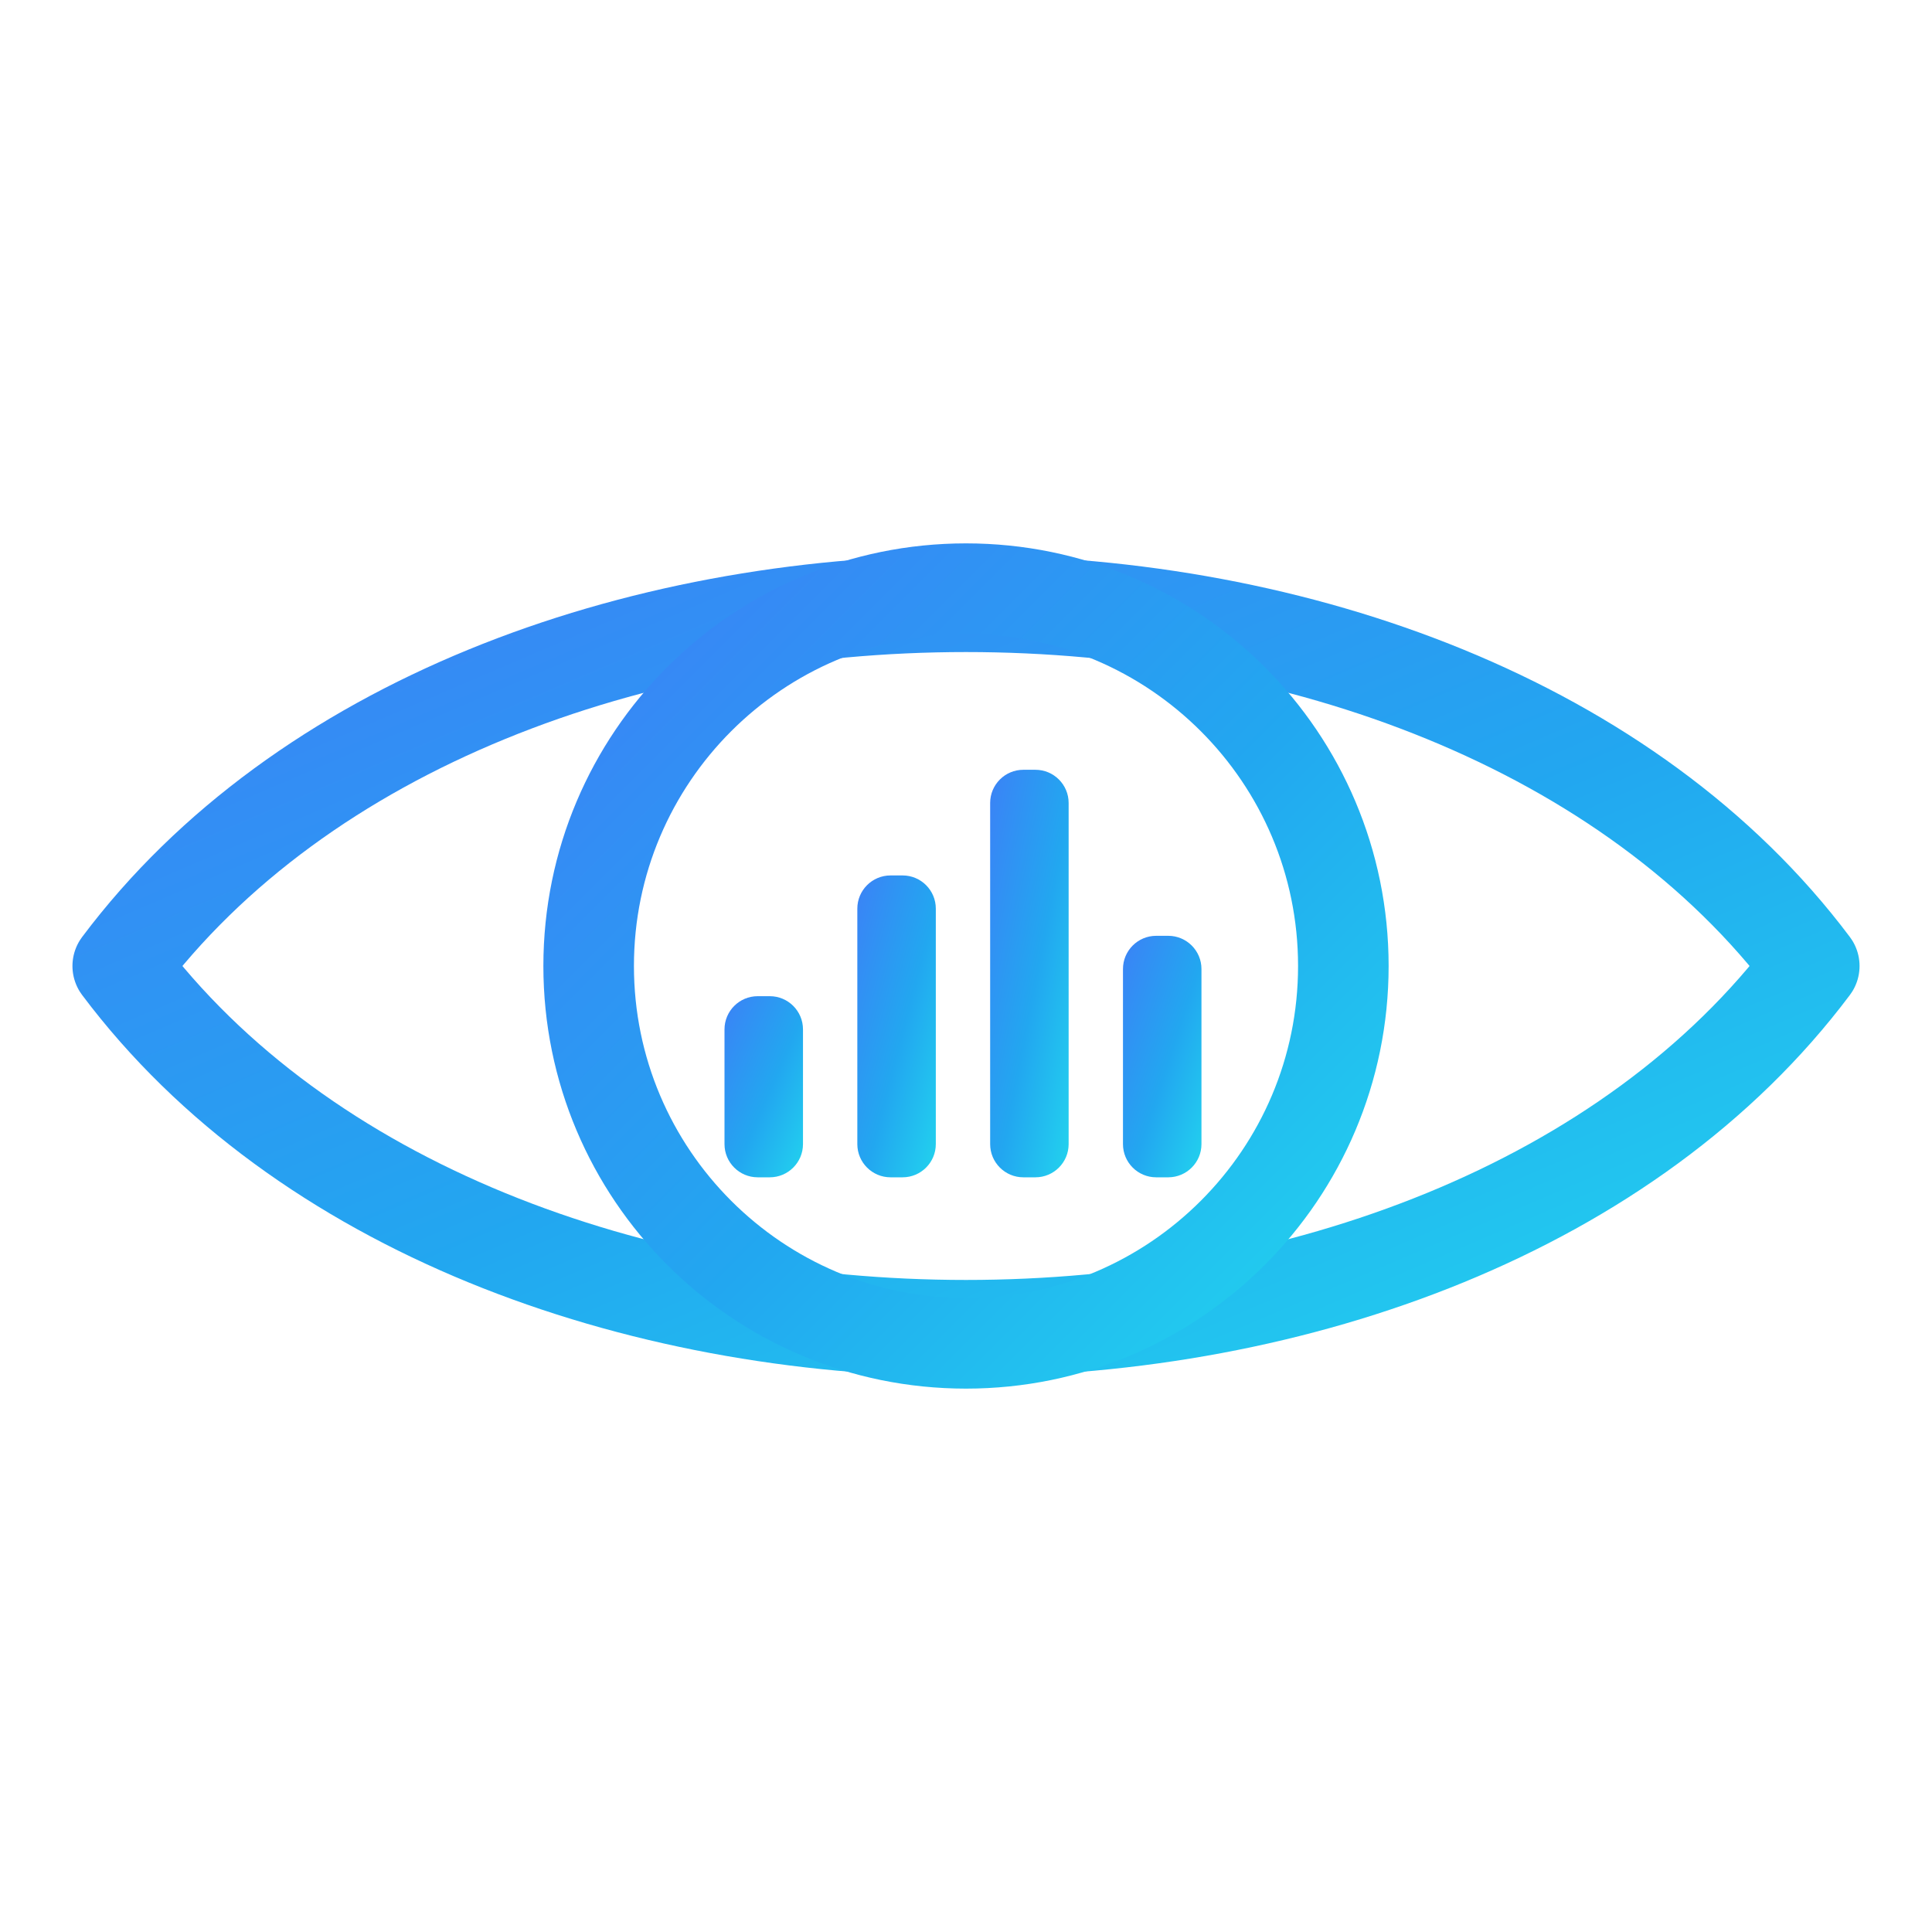
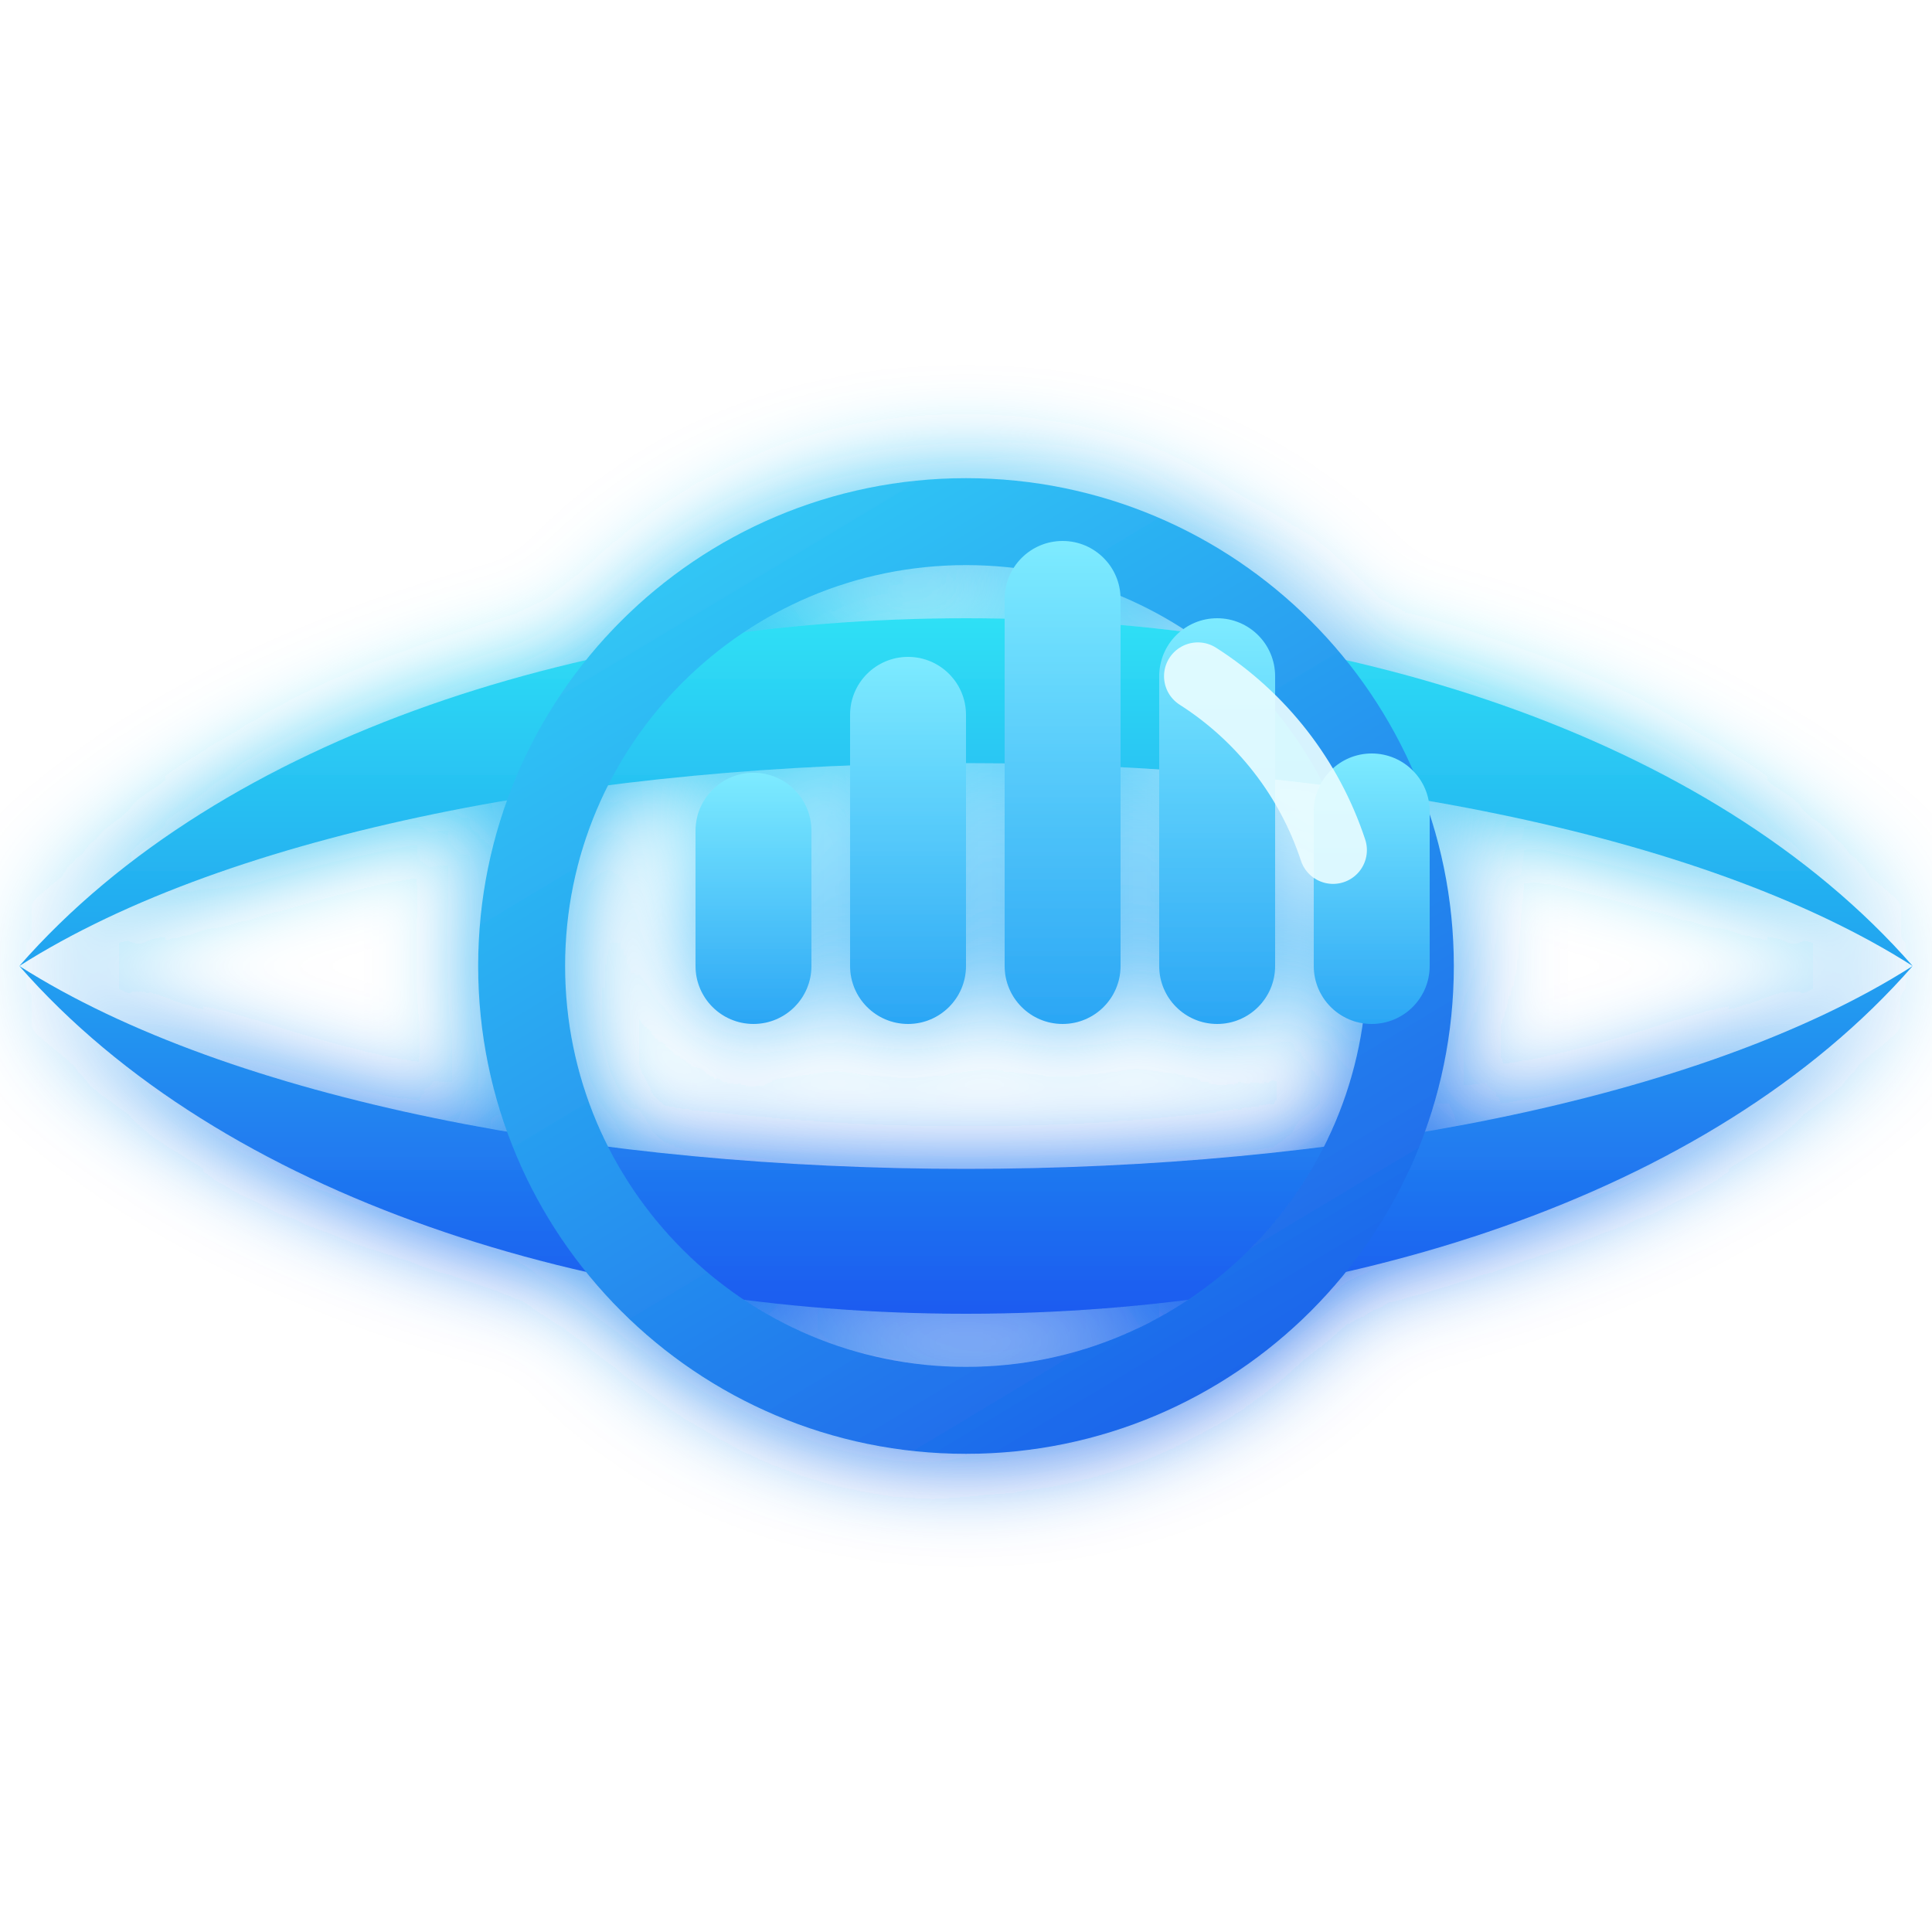
- <svg xmlns="http://www.w3.org/2000/svg" viewBox="0 0 64 64" role="img" aria-label="FlowScope — un œil qui observe un signal">
+ <svg xmlns="http://www.w3.org/2000/svg" viewBox="0 0 200 200" role="img" aria-label="FlowScope — un œil formé de deux arcs, contenant un signal">
  <defs>
-     <linearGradient id="flowscope" x1="0" y1="0" x2="1" y2="1">
-       <stop offset="0%" stop-color="#3B82F6" />
-       <stop offset="55%" stop-color="#22A7F0" />
-       <stop offset="100%" stop-color="#22D3EE" />
+     <linearGradient id="fs-oeil" x1="0" y1="0" x2="0" y2="1">
+       <stop offset="0%" stop-color="#2FE0F5" />
+       <stop offset="45%" stop-color="#22A8F0" />
+       <stop offset="100%" stop-color="#1E5BF0" />
    </linearGradient>
+     <linearGradient id="fs-iris" x1="0.2" y1="0" x2="0.8" y2="1">
+       <stop offset="0%" stop-color="#31C9F5" />
+       <stop offset="100%" stop-color="#1D63EA" />
+     </linearGradient>
+     <linearGradient id="fs-barres" x1="0" y1="0" x2="0" y2="1">
+       <stop offset="0%" stop-color="#7DEBFF" />
+       <stop offset="100%" stop-color="#2BA6F5" />
+     </linearGradient>
+     <filter id="fs-lueur" x="-30%" y="-30%" width="160%" height="160%">
+       <feGaussianBlur stdDeviation="5" result="flou" />
+       <feMerge>
+         <feMergeNode in="flou" />
+         <feMergeNode in="SourceGraphic" />
+       </feMerge>
+     </filter>
  </defs>
-   <path d="M4 32 C 16 16, 48 16, 60 32 C 48 48, 16 48, 4 32 Z" fill="none" stroke="url(#flowscope)" stroke-width="3.2" stroke-linejoin="round" />
-   <circle cx="32" cy="32" r="12.5" fill="none" stroke="url(#flowscope)" stroke-width="3" />
-   <g fill="url(#flowscope)">
-     <rect x="24" y="33" width="2.6" height="6" rx="1.1" />
-     <rect x="28.4" y="29" width="2.6" height="10" rx="1.1" />
-     <rect x="32.8" y="25.5" width="2.6" height="13.5" rx="1.1" />
-     <rect x="37.2" y="31" width="2.6" height="8" rx="1.1" />
+   <g filter="url(#fs-lueur)">
+     <path fill="url(#fs-oeil)" fill-rule="evenodd" d="M2 100 C 44 52, 156 52, 198 100 C 156 148, 44 148, 2 100 Z              M2 100 C 46 72, 154 72, 198 100 C 154 128, 46 128, 2 100 Z" />
+     <circle cx="100" cy="100" r="46" fill="none" stroke="url(#fs-iris)" stroke-width="9" />
+     <g fill="url(#fs-barres)">
+       <rect x="72" y="80" width="12" height="26" rx="6" />
+       <rect x="88" y="68" width="12" height="38" rx="6" />
+       <rect x="104" y="56" width="12" height="50" rx="6" />
+       <rect x="120" y="64" width="12" height="42" rx="6" />
+       <rect x="136" y="78" width="12" height="28" rx="6" />
+     </g>
+     <path d="M124 70 A 34 34 0 0 1 138 88" fill="none" stroke="#EAFDFF" stroke-width="7" stroke-linecap="round" opacity="0.9" />
  </g>
</svg>
